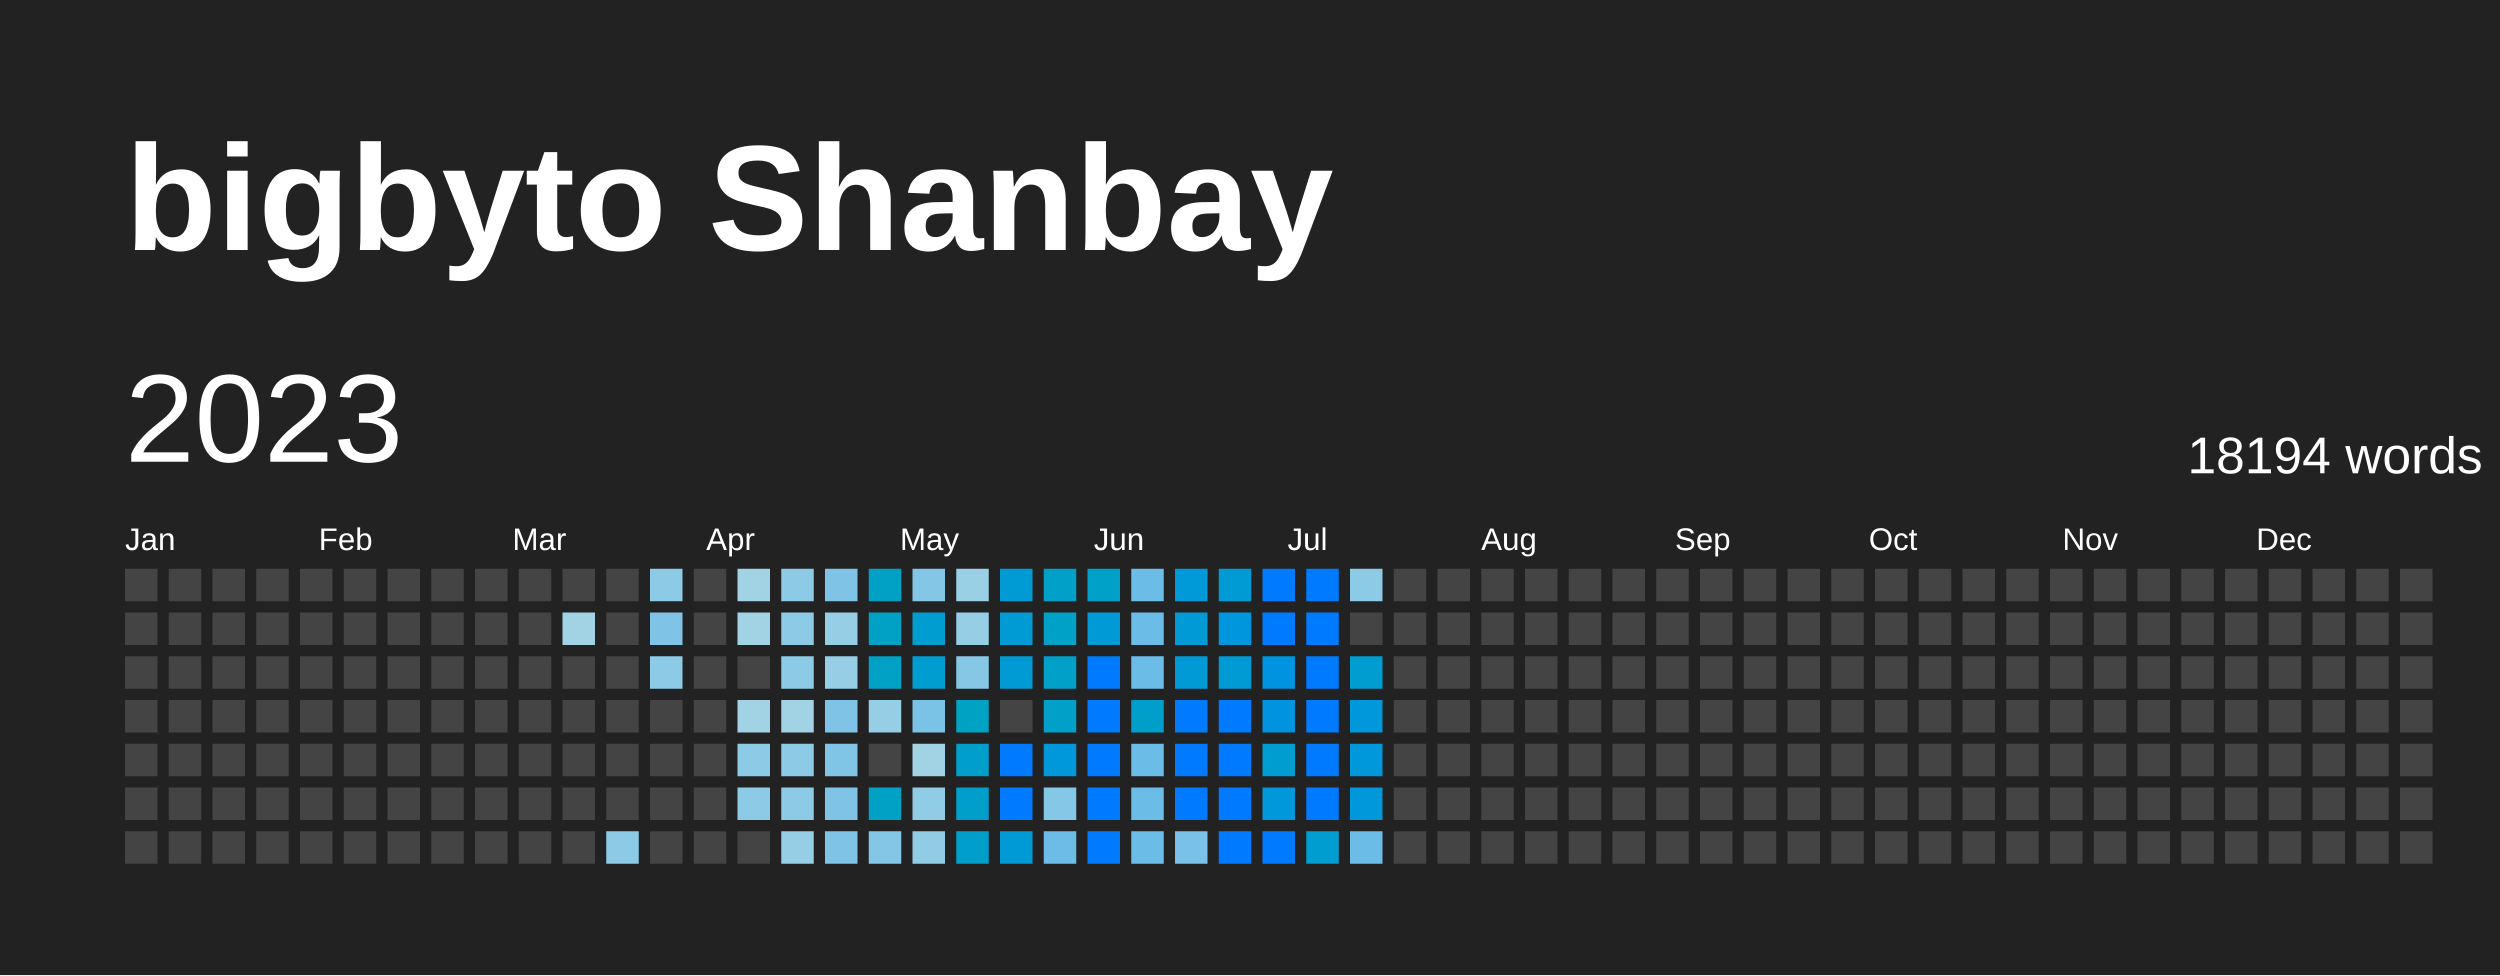
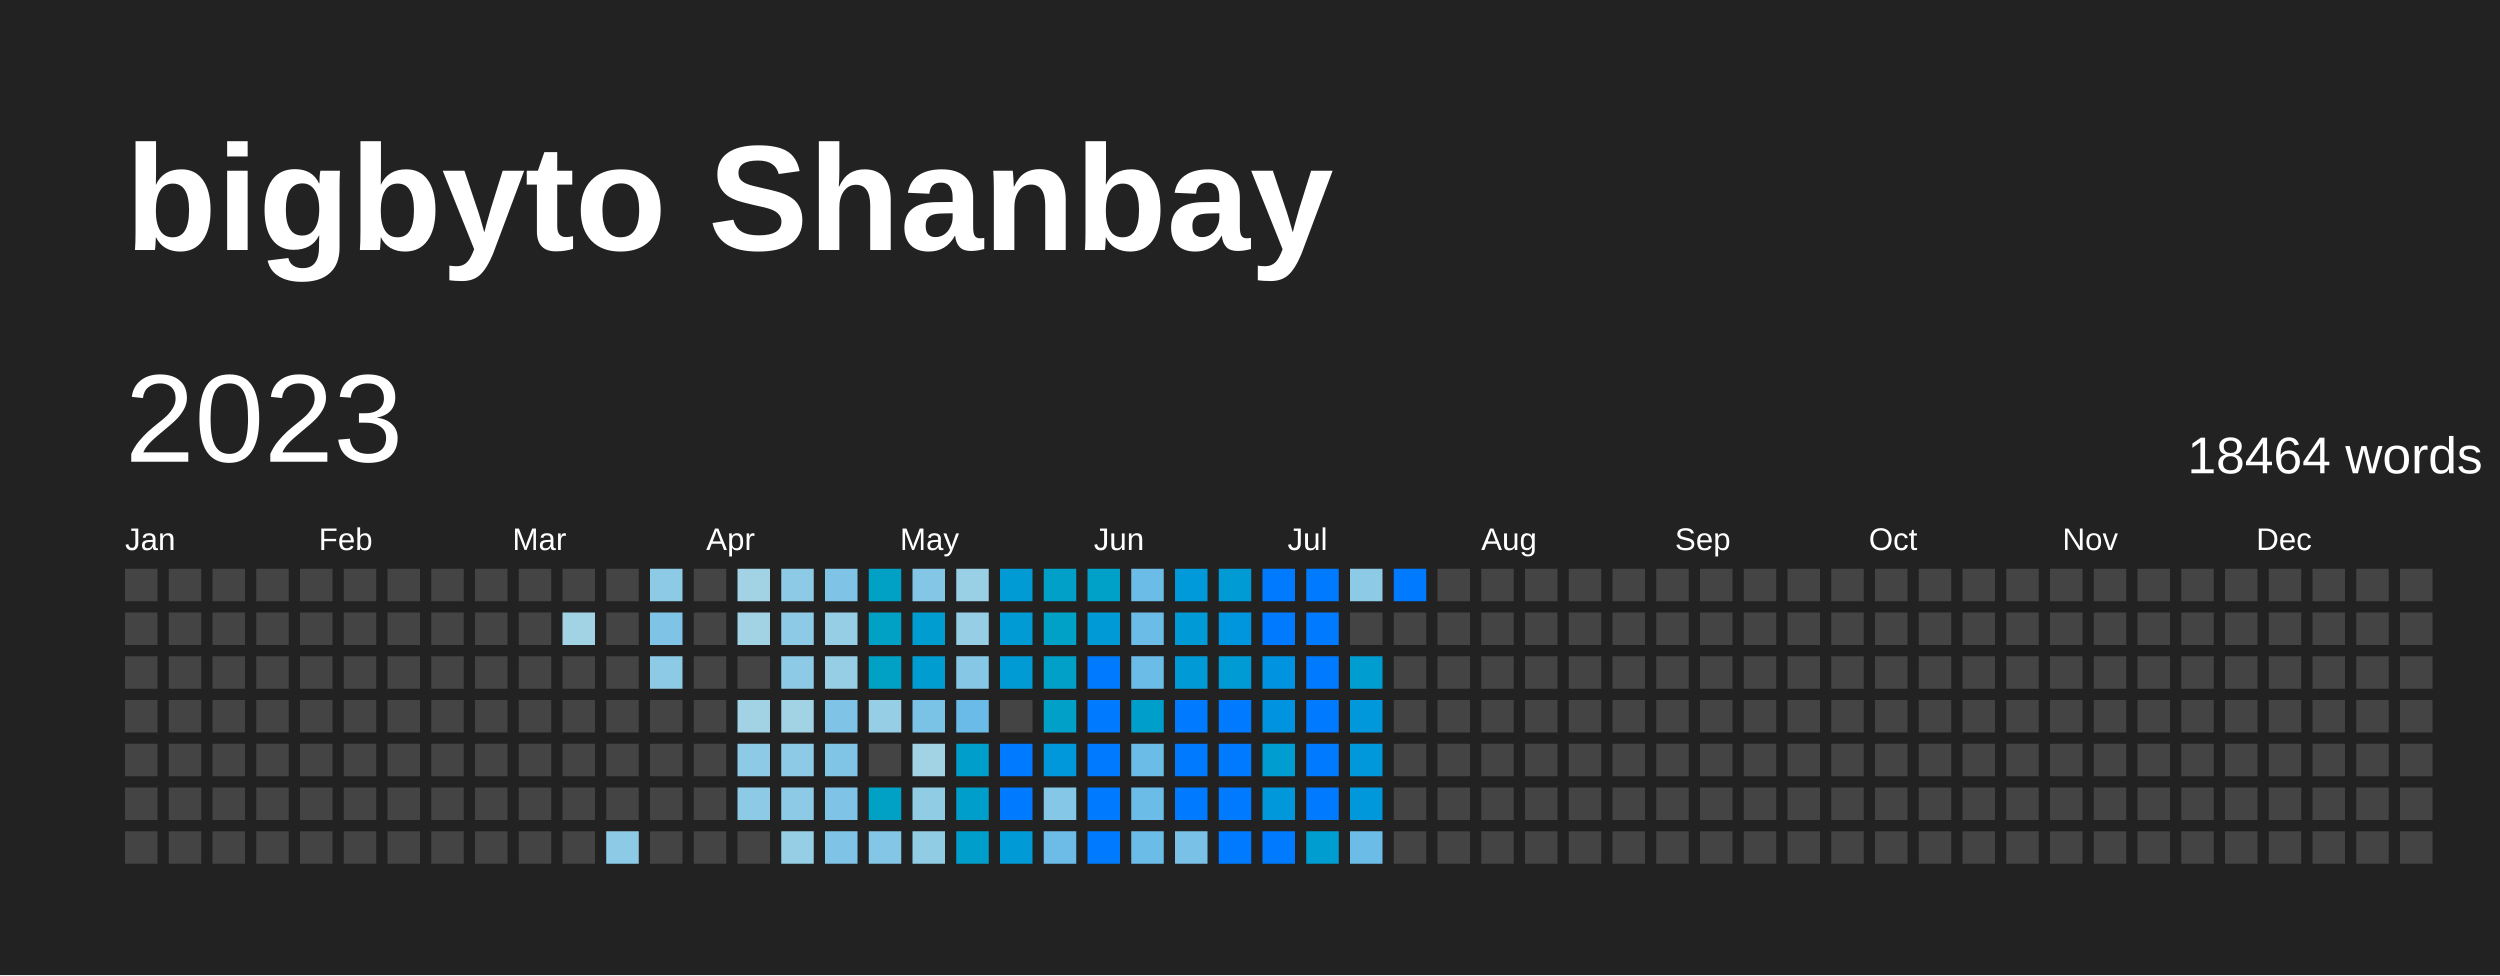
<svg xmlns="http://www.w3.org/2000/svg" baseProfile="full" height="78mm" version="1.1" viewBox="0,0,200,78" width="200mm">
  <defs />
  <rect fill="#222222" height="78" width="200" x="0" y="0" />
  <text fill="#FFFFFF" style="font-size:12px; font-family:Arial; font-weight:bold;" x="10" y="20">bigbyto Shanbay</text>
  <text dominant-baseline="hanging" fill="#FFFFFF" style="font-size:10.0px; font-family:Arial;" x="10" y="30">2023</text>
-   <text dominant-baseline="hanging" fill="#FFFFFF" style="font-size:4.125px; font-family:Arial;" x="175" y="35">18194 words</text>
+   <text dominant-baseline="hanging" fill="#FFFFFF" style="font-size:4.125px; font-family:Arial;" x="175" y="35">18464 words</text>
  <text fill="#FFFFFF" style="font-size:2.5px; font-family:Arial" x="10.0" y="44">Jan</text>
  <text fill="#FFFFFF" style="font-size:2.5px; font-family:Arial" x="25.5" y="44">Feb</text>
  <text fill="#FFFFFF" style="font-size:2.5px; font-family:Arial" x="41.0" y="44">Mar</text>
  <text fill="#FFFFFF" style="font-size:2.5px; font-family:Arial" x="56.5" y="44">Apr</text>
  <text fill="#FFFFFF" style="font-size:2.5px; font-family:Arial" x="72.0" y="44">May</text>
  <text fill="#FFFFFF" style="font-size:2.5px; font-family:Arial" x="87.5" y="44">Jun</text>
  <text fill="#FFFFFF" style="font-size:2.5px; font-family:Arial" x="103.0" y="44">Jul</text>
  <text fill="#FFFFFF" style="font-size:2.5px; font-family:Arial" x="118.5" y="44">Aug</text>
  <text fill="#FFFFFF" style="font-size:2.5px; font-family:Arial" x="134.0" y="44">Sep</text>
  <text fill="#FFFFFF" style="font-size:2.5px; font-family:Arial" x="149.5" y="44">Oct</text>
  <text fill="#FFFFFF" style="font-size:2.5px; font-family:Arial" x="165.0" y="44">Nov</text>
  <text fill="#FFFFFF" style="font-size:2.5px; font-family:Arial" x="180.5" y="44">Dec</text>
  <rect fill="#444444" height="2.6" width="2.6" x="10.0" y="45.5" />
  <rect fill="#444444" height="2.6" width="2.6" x="10.0" y="49.0" />
  <rect fill="#444444" height="2.6" width="2.6" x="10.0" y="52.5" />
  <rect fill="#444444" height="2.6" width="2.6" x="10.0" y="56.0" />
  <rect fill="#444444" height="2.6" width="2.6" x="10.0" y="59.5" />
  <rect fill="#444444" height="2.6" width="2.6" x="10.0" y="63.0" />
  <rect fill="#444444" height="2.6" width="2.6" x="10.0" y="66.5" />
  <rect fill="#444444" height="2.6" width="2.6" x="13.5" y="45.5" />
  <rect fill="#444444" height="2.6" width="2.6" x="13.5" y="49.0" />
  <rect fill="#444444" height="2.6" width="2.6" x="13.5" y="52.5" />
  <rect fill="#444444" height="2.6" width="2.6" x="13.5" y="56.0" />
  <rect fill="#444444" height="2.6" width="2.6" x="13.5" y="59.5" />
  <rect fill="#444444" height="2.6" width="2.6" x="13.5" y="63.0" />
  <rect fill="#444444" height="2.6" width="2.6" x="13.5" y="66.5" />
  <rect fill="#444444" height="2.6" width="2.6" x="17.0" y="45.5" />
  <rect fill="#444444" height="2.6" width="2.6" x="17.0" y="49.0" />
  <rect fill="#444444" height="2.6" width="2.6" x="17.0" y="52.5" />
  <rect fill="#444444" height="2.6" width="2.6" x="17.0" y="56.0" />
  <rect fill="#444444" height="2.6" width="2.6" x="17.0" y="59.5" />
  <rect fill="#444444" height="2.6" width="2.6" x="17.0" y="63.0" />
  <rect fill="#444444" height="2.6" width="2.6" x="17.0" y="66.5" />
  <rect fill="#444444" height="2.6" width="2.6" x="20.5" y="45.5" />
  <rect fill="#444444" height="2.6" width="2.6" x="20.5" y="49.0" />
  <rect fill="#444444" height="2.6" width="2.6" x="20.5" y="52.5" />
  <rect fill="#444444" height="2.6" width="2.6" x="20.5" y="56.0" />
  <rect fill="#444444" height="2.6" width="2.6" x="20.5" y="59.5" />
  <rect fill="#444444" height="2.6" width="2.6" x="20.5" y="63.0" />
  <rect fill="#444444" height="2.6" width="2.6" x="20.5" y="66.5" />
  <rect fill="#444444" height="2.6" width="2.6" x="24.0" y="45.5" />
  <rect fill="#444444" height="2.6" width="2.6" x="24.0" y="49.0" />
  <rect fill="#444444" height="2.6" width="2.6" x="24.0" y="52.5" />
  <rect fill="#444444" height="2.6" width="2.6" x="24.0" y="56.0" />
  <rect fill="#444444" height="2.6" width="2.6" x="24.0" y="59.5" />
  <rect fill="#444444" height="2.6" width="2.6" x="24.0" y="63.0" />
  <rect fill="#444444" height="2.6" width="2.6" x="24.0" y="66.5" />
  <rect fill="#444444" height="2.6" width="2.6" x="27.5" y="45.5" />
  <rect fill="#444444" height="2.6" width="2.6" x="27.5" y="49.0" />
  <rect fill="#444444" height="2.6" width="2.6" x="27.5" y="52.5" />
  <rect fill="#444444" height="2.6" width="2.6" x="27.5" y="56.0" />
  <rect fill="#444444" height="2.6" width="2.6" x="27.5" y="59.5" />
  <rect fill="#444444" height="2.6" width="2.6" x="27.5" y="63.0" />
  <rect fill="#444444" height="2.6" width="2.6" x="27.5" y="66.5" />
  <rect fill="#444444" height="2.6" width="2.6" x="31.0" y="45.5" />
  <rect fill="#444444" height="2.6" width="2.6" x="31.0" y="49.0" />
  <rect fill="#444444" height="2.6" width="2.6" x="31.0" y="52.5" />
  <rect fill="#444444" height="2.6" width="2.6" x="31.0" y="56.0" />
  <rect fill="#444444" height="2.6" width="2.6" x="31.0" y="59.5" />
  <rect fill="#444444" height="2.6" width="2.6" x="31.0" y="63.0" />
  <rect fill="#444444" height="2.6" width="2.6" x="31.0" y="66.5" />
  <rect fill="#444444" height="2.6" width="2.6" x="34.5" y="45.5" />
  <rect fill="#444444" height="2.6" width="2.6" x="34.5" y="49.0" />
  <rect fill="#444444" height="2.6" width="2.6" x="34.5" y="52.5" />
  <rect fill="#444444" height="2.6" width="2.6" x="34.5" y="56.0" />
  <rect fill="#444444" height="2.6" width="2.6" x="34.5" y="59.5" />
  <rect fill="#444444" height="2.6" width="2.6" x="34.5" y="63.0" />
  <rect fill="#444444" height="2.6" width="2.6" x="34.5" y="66.5" />
  <rect fill="#444444" height="2.6" width="2.6" x="38.0" y="45.5" />
  <rect fill="#444444" height="2.6" width="2.6" x="38.0" y="49.0" />
  <rect fill="#444444" height="2.6" width="2.6" x="38.0" y="52.5" />
  <rect fill="#444444" height="2.6" width="2.6" x="38.0" y="56.0" />
  <rect fill="#444444" height="2.6" width="2.6" x="38.0" y="59.5" />
  <rect fill="#444444" height="2.6" width="2.6" x="38.0" y="63.0" />
  <rect fill="#444444" height="2.6" width="2.6" x="38.0" y="66.5" />
  <rect fill="#444444" height="2.6" width="2.6" x="41.5" y="45.5" />
  <rect fill="#444444" height="2.6" width="2.6" x="41.5" y="49.0" />
  <rect fill="#444444" height="2.6" width="2.6" x="41.5" y="52.5" />
  <rect fill="#444444" height="2.6" width="2.6" x="41.5" y="56.0" />
  <rect fill="#444444" height="2.6" width="2.6" x="41.5" y="59.5" />
  <rect fill="#444444" height="2.6" width="2.6" x="41.5" y="63.0" />
  <rect fill="#444444" height="2.6" width="2.6" x="41.5" y="66.5" />
  <rect fill="#444444" height="2.6" width="2.6" x="45.0" y="45.5" />
  <rect fill="#a2d3e5" height="2.6" width="2.6" x="45.0" y="49.0" />
  <rect fill="#444444" height="2.6" width="2.6" x="45.0" y="52.5" />
  <rect fill="#444444" height="2.6" width="2.6" x="45.0" y="56.0" />
  <rect fill="#444444" height="2.6" width="2.6" x="45.0" y="59.5" />
  <rect fill="#444444" height="2.6" width="2.6" x="45.0" y="63.0" />
  <rect fill="#444444" height="2.6" width="2.6" x="45.0" y="66.5" />
  <rect fill="#444444" height="2.6" width="2.6" x="48.5" y="45.5" />
  <rect fill="#444444" height="2.6" width="2.6" x="48.5" y="49.0" />
  <rect fill="#444444" height="2.6" width="2.6" x="48.5" y="52.5" />
  <rect fill="#444444" height="2.6" width="2.6" x="48.5" y="56.0" />
  <rect fill="#444444" height="2.6" width="2.6" x="48.5" y="59.5" />
  <rect fill="#444444" height="2.6" width="2.6" x="48.5" y="63.0" />
  <rect fill="#8dcae6" height="2.6" width="2.6" x="48.5" y="66.5" />
  <rect fill="#8dcae6" height="2.6" width="2.6" x="52.0" y="45.5" />
  <rect fill="#7fc4e6" height="2.6" width="2.6" x="52.0" y="49.0" />
  <rect fill="#8dcae6" height="2.6" width="2.6" x="52.0" y="52.5" />
  <rect fill="#444444" height="2.6" width="2.6" x="52.0" y="56.0" />
  <rect fill="#444444" height="2.6" width="2.6" x="52.0" y="59.5" />
  <rect fill="#444444" height="2.6" width="2.6" x="52.0" y="63.0" />
  <rect fill="#444444" height="2.6" width="2.6" x="52.0" y="66.5" />
  <rect fill="#444444" height="2.6" width="2.6" x="55.5" y="45.5" />
  <rect fill="#444444" height="2.6" width="2.6" x="55.5" y="49.0" />
  <rect fill="#444444" height="2.6" width="2.6" x="55.5" y="52.5" />
  <rect fill="#444444" height="2.6" width="2.6" x="55.5" y="56.0" />
  <rect fill="#444444" height="2.6" width="2.6" x="55.5" y="59.5" />
  <rect fill="#444444" height="2.6" width="2.6" x="55.5" y="63.0" />
  <rect fill="#444444" height="2.6" width="2.6" x="55.5" y="66.5" />
  <rect fill="#a2d3e5" height="2.6" width="2.6" x="59.0" y="45.5" />
  <rect fill="#a2d3e5" height="2.6" width="2.6" x="59.0" y="49.0" />
  <rect fill="#444444" height="2.6" width="2.6" x="59.0" y="52.5" />
  <rect fill="#a2d3e5" height="2.6" width="2.6" x="59.0" y="56.0" />
  <rect fill="#8dcae6" height="2.6" width="2.6" x="59.0" y="59.5" />
  <rect fill="#8dcae6" height="2.6" width="2.6" x="59.0" y="63.0" />
  <rect fill="#444444" height="2.6" width="2.6" x="59.0" y="66.5" />
  <rect fill="#8dcae6" height="2.6" width="2.6" x="62.5" y="45.5" />
  <rect fill="#8dcae6" height="2.6" width="2.6" x="62.5" y="49.0" />
  <rect fill="#8dcae6" height="2.6" width="2.6" x="62.5" y="52.5" />
  <rect fill="#a2d3e5" height="2.6" width="2.6" x="62.5" y="56.0" />
  <rect fill="#8dcae6" height="2.6" width="2.6" x="62.5" y="59.5" />
  <rect fill="#8dcae6" height="2.6" width="2.6" x="62.5" y="63.0" />
  <rect fill="#95cee5" height="2.6" width="2.6" x="62.5" y="66.5" />
  <rect fill="#7fc4e6" height="2.6" width="2.6" x="66.0" y="45.5" />
  <rect fill="#95cee5" height="2.6" width="2.6" x="66.0" y="49.0" />
  <rect fill="#95cee5" height="2.6" width="2.6" x="66.0" y="52.5" />
  <rect fill="#7fc4e6" height="2.6" width="2.6" x="66.0" y="56.0" />
  <rect fill="#80c5e6" height="2.6" width="2.6" x="66.0" y="59.5" />
  <rect fill="#7fc4e6" height="2.6" width="2.6" x="66.0" y="63.0" />
  <rect fill="#7fc4e6" height="2.6" width="2.6" x="66.0" y="66.5" />
  <rect fill="#00a1c5" height="2.6" width="2.6" x="69.5" y="45.5" />
  <rect fill="#00a1c5" height="2.6" width="2.6" x="69.5" y="49.0" />
  <rect fill="#00a1c5" height="2.6" width="2.6" x="69.5" y="52.5" />
  <rect fill="#95cee5" height="2.6" width="2.6" x="69.5" y="56.0" />
  <rect fill="#444444" height="2.6" width="2.6" x="69.5" y="59.5" />
  <rect fill="#00a1c5" height="2.6" width="2.6" x="69.5" y="63.0" />
  <rect fill="#84c6e6" height="2.6" width="2.6" x="69.5" y="66.5" />
  <rect fill="#84c6e6" height="2.6" width="2.6" x="73.0" y="45.5" />
  <rect fill="#009dd1" height="2.6" width="2.6" x="73.0" y="49.0" />
  <rect fill="#009dd1" height="2.6" width="2.6" x="73.0" y="52.5" />
  <rect fill="#7bc2e7" height="2.6" width="2.6" x="73.0" y="56.0" />
  <rect fill="#a2d3e5" height="2.6" width="2.6" x="73.0" y="59.5" />
  <rect fill="#91cce5" height="2.6" width="2.6" x="73.0" y="63.0" />
  <rect fill="#91cce5" height="2.6" width="2.6" x="73.0" y="66.5" />
  <rect fill="#99d0e5" height="2.6" width="2.6" x="76.5" y="45.5" />
  <rect fill="#95cee5" height="2.6" width="2.6" x="76.5" y="49.0" />
  <rect fill="#86c7e6" height="2.6" width="2.6" x="76.5" y="52.5" />
-   <rect fill="#00a2c3" height="2.6" width="2.6" x="76.5" y="56.0" />
+   <rect fill="#6bbbe8" height="2.6" width="2.6" x="76.5" y="56.0" />
  <rect fill="#009fcb" height="2.6" width="2.6" x="76.5" y="59.5" />
  <rect fill="#009fcb" height="2.6" width="2.6" x="76.5" y="63.0" />
  <rect fill="#009fcb" height="2.6" width="2.6" x="76.5" y="66.5" />
  <rect fill="#009bd4" height="2.6" width="2.6" x="80.0" y="45.5" />
  <rect fill="#009bd4" height="2.6" width="2.6" x="80.0" y="49.0" />
  <rect fill="#009bd4" height="2.6" width="2.6" x="80.0" y="52.5" />
  <rect fill="#444444" height="2.6" width="2.6" x="80.0" y="56.0" />
  <rect fill="#007BFF" height="2.6" width="2.6" x="80.0" y="59.5" />
  <rect fill="#007BFF" height="2.6" width="2.6" x="80.0" y="63.0" />
  <rect fill="#009ad7" height="2.6" width="2.6" x="80.0" y="66.5" />
  <rect fill="#00a0c8" height="2.6" width="2.6" x="83.5" y="45.5" />
  <rect fill="#00a1c6" height="2.6" width="2.6" x="83.5" y="49.0" />
  <rect fill="#00a0c8" height="2.6" width="2.6" x="83.5" y="52.5" />
  <rect fill="#00a0c8" height="2.6" width="2.6" x="83.5" y="56.0" />
  <rect fill="#0098da" height="2.6" width="2.6" x="83.5" y="59.5" />
  <rect fill="#85c7e6" height="2.6" width="2.6" x="83.5" y="63.0" />
  <rect fill="#6dbce8" height="2.6" width="2.6" x="83.5" y="66.5" />
  <rect fill="#00a1c8" height="2.6" width="2.6" x="87.0" y="45.5" />
  <rect fill="#009ad7" height="2.6" width="2.6" x="87.0" y="49.0" />
  <rect fill="#007BFF" height="2.6" width="2.6" x="87.0" y="52.5" />
  <rect fill="#007BFF" height="2.6" width="2.6" x="87.0" y="56.0" />
  <rect fill="#007BFF" height="2.6" width="2.6" x="87.0" y="59.5" />
  <rect fill="#007BFF" height="2.6" width="2.6" x="87.0" y="63.0" />
  <rect fill="#007BFF" height="2.6" width="2.6" x="87.0" y="66.5" />
  <rect fill="#6cbce8" height="2.6" width="2.6" x="90.5" y="45.5" />
  <rect fill="#6cbce8" height="2.6" width="2.6" x="90.5" y="49.0" />
  <rect fill="#6cbce8" height="2.6" width="2.6" x="90.5" y="52.5" />
  <rect fill="#009fcb" height="2.6" width="2.6" x="90.5" y="56.0" />
  <rect fill="#6cbce8" height="2.6" width="2.6" x="90.5" y="59.5" />
  <rect fill="#6cbce8" height="2.6" width="2.6" x="90.5" y="63.0" />
  <rect fill="#6cbce8" height="2.6" width="2.6" x="90.5" y="66.5" />
  <rect fill="#0099d9" height="2.6" width="2.6" x="94.0" y="45.5" />
  <rect fill="#009ad7" height="2.6" width="2.6" x="94.0" y="49.0" />
  <rect fill="#009ad7" height="2.6" width="2.6" x="94.0" y="52.5" />
  <rect fill="#007BFF" height="2.6" width="2.6" x="94.0" y="56.0" />
  <rect fill="#007BFF" height="2.6" width="2.6" x="94.0" y="59.5" />
  <rect fill="#007BFF" height="2.6" width="2.6" x="94.0" y="63.0" />
  <rect fill="#79c1e7" height="2.6" width="2.6" x="94.0" y="66.5" />
  <rect fill="#009bd5" height="2.6" width="2.6" x="97.5" y="45.5" />
  <rect fill="#0096dd" height="2.6" width="2.6" x="97.5" y="49.0" />
  <rect fill="#009bd4" height="2.6" width="2.6" x="97.5" y="52.5" />
  <rect fill="#007BFF" height="2.6" width="2.6" x="97.5" y="56.0" />
  <rect fill="#007BFF" height="2.6" width="2.6" x="97.5" y="59.5" />
  <rect fill="#007BFF" height="2.6" width="2.6" x="97.5" y="63.0" />
  <rect fill="#007BFF" height="2.6" width="2.6" x="97.5" y="66.5" />
  <rect fill="#007BFF" height="2.6" width="2.6" x="101.0" y="45.5" />
  <rect fill="#007BFF" height="2.6" width="2.6" x="101.0" y="49.0" />
  <rect fill="#0094e0" height="2.6" width="2.6" x="101.0" y="52.5" />
  <rect fill="#0094e0" height="2.6" width="2.6" x="101.0" y="56.0" />
  <rect fill="#009dd1" height="2.6" width="2.6" x="101.0" y="59.5" />
  <rect fill="#0098da" height="2.6" width="2.6" x="101.0" y="63.0" />
  <rect fill="#007BFF" height="2.6" width="2.6" x="101.0" y="66.5" />
  <rect fill="#007BFF" height="2.6" width="2.6" x="104.5" y="45.5" />
  <rect fill="#007BFF" height="2.6" width="2.6" x="104.5" y="49.0" />
  <rect fill="#007BFF" height="2.6" width="2.6" x="104.5" y="52.5" />
  <rect fill="#007BFF" height="2.6" width="2.6" x="104.5" y="56.0" />
  <rect fill="#007BFF" height="2.6" width="2.6" x="104.5" y="59.5" />
  <rect fill="#007BFF" height="2.6" width="2.6" x="104.5" y="63.0" />
  <rect fill="#009dd1" height="2.6" width="2.6" x="104.5" y="66.5" />
  <rect fill="#8ccae6" height="2.6" width="2.6" x="108.0" y="45.5" />
  <rect fill="#444444" height="2.6" width="2.6" x="108.0" y="49.0" />
  <rect fill="#009dd1" height="2.6" width="2.6" x="108.0" y="52.5" />
  <rect fill="#0098da" height="2.6" width="2.6" x="108.0" y="56.0" />
  <rect fill="#0098db" height="2.6" width="2.6" x="108.0" y="59.5" />
  <rect fill="#0098da" height="2.6" width="2.6" x="108.0" y="63.0" />
  <rect fill="#6cbce8" height="2.6" width="2.6" x="108.0" y="66.5" />
-   <rect fill="#444444" height="2.6" width="2.6" x="111.5" y="45.5" />
+   <rect fill="#007BFF" height="2.6" width="2.6" x="111.5" y="45.5" />
  <rect fill="#444444" height="2.6" width="2.6" x="111.5" y="49.0" />
  <rect fill="#444444" height="2.6" width="2.6" x="111.5" y="52.5" />
  <rect fill="#444444" height="2.6" width="2.6" x="111.5" y="56.0" />
  <rect fill="#444444" height="2.6" width="2.6" x="111.5" y="59.5" />
  <rect fill="#444444" height="2.6" width="2.6" x="111.5" y="63.0" />
  <rect fill="#444444" height="2.6" width="2.6" x="111.5" y="66.5" />
  <rect fill="#444444" height="2.6" width="2.6" x="115.0" y="45.5" />
  <rect fill="#444444" height="2.6" width="2.6" x="115.0" y="49.0" />
  <rect fill="#444444" height="2.6" width="2.6" x="115.0" y="52.5" />
  <rect fill="#444444" height="2.6" width="2.6" x="115.0" y="56.0" />
  <rect fill="#444444" height="2.6" width="2.6" x="115.0" y="59.5" />
  <rect fill="#444444" height="2.6" width="2.6" x="115.0" y="63.0" />
  <rect fill="#444444" height="2.6" width="2.6" x="115.0" y="66.5" />
  <rect fill="#444444" height="2.6" width="2.6" x="118.5" y="45.5" />
  <rect fill="#444444" height="2.6" width="2.6" x="118.5" y="49.0" />
  <rect fill="#444444" height="2.6" width="2.6" x="118.5" y="52.5" />
  <rect fill="#444444" height="2.6" width="2.6" x="118.5" y="56.0" />
  <rect fill="#444444" height="2.6" width="2.6" x="118.5" y="59.5" />
  <rect fill="#444444" height="2.6" width="2.6" x="118.5" y="63.0" />
  <rect fill="#444444" height="2.6" width="2.6" x="118.5" y="66.5" />
  <rect fill="#444444" height="2.6" width="2.6" x="122.0" y="45.5" />
  <rect fill="#444444" height="2.6" width="2.6" x="122.0" y="49.0" />
  <rect fill="#444444" height="2.6" width="2.6" x="122.0" y="52.5" />
  <rect fill="#444444" height="2.6" width="2.6" x="122.0" y="56.0" />
  <rect fill="#444444" height="2.6" width="2.6" x="122.0" y="59.5" />
  <rect fill="#444444" height="2.6" width="2.6" x="122.0" y="63.0" />
  <rect fill="#444444" height="2.6" width="2.6" x="122.0" y="66.5" />
  <rect fill="#444444" height="2.6" width="2.6" x="125.5" y="45.5" />
  <rect fill="#444444" height="2.6" width="2.6" x="125.5" y="49.0" />
  <rect fill="#444444" height="2.6" width="2.6" x="125.5" y="52.5" />
  <rect fill="#444444" height="2.6" width="2.6" x="125.5" y="56.0" />
  <rect fill="#444444" height="2.6" width="2.6" x="125.5" y="59.5" />
  <rect fill="#444444" height="2.6" width="2.6" x="125.5" y="63.0" />
  <rect fill="#444444" height="2.6" width="2.6" x="125.5" y="66.5" />
  <rect fill="#444444" height="2.6" width="2.6" x="129.0" y="45.5" />
  <rect fill="#444444" height="2.6" width="2.6" x="129.0" y="49.0" />
  <rect fill="#444444" height="2.6" width="2.6" x="129.0" y="52.5" />
  <rect fill="#444444" height="2.6" width="2.6" x="129.0" y="56.0" />
  <rect fill="#444444" height="2.6" width="2.6" x="129.0" y="59.5" />
  <rect fill="#444444" height="2.6" width="2.6" x="129.0" y="63.0" />
  <rect fill="#444444" height="2.6" width="2.6" x="129.0" y="66.5" />
  <rect fill="#444444" height="2.6" width="2.6" x="132.5" y="45.5" />
  <rect fill="#444444" height="2.6" width="2.6" x="132.5" y="49.0" />
  <rect fill="#444444" height="2.6" width="2.6" x="132.5" y="52.5" />
  <rect fill="#444444" height="2.6" width="2.6" x="132.5" y="56.0" />
  <rect fill="#444444" height="2.6" width="2.6" x="132.5" y="59.5" />
  <rect fill="#444444" height="2.6" width="2.6" x="132.5" y="63.0" />
  <rect fill="#444444" height="2.6" width="2.6" x="132.5" y="66.5" />
  <rect fill="#444444" height="2.6" width="2.6" x="136.0" y="45.5" />
  <rect fill="#444444" height="2.6" width="2.6" x="136.0" y="49.0" />
  <rect fill="#444444" height="2.6" width="2.6" x="136.0" y="52.5" />
  <rect fill="#444444" height="2.6" width="2.6" x="136.0" y="56.0" />
  <rect fill="#444444" height="2.6" width="2.6" x="136.0" y="59.5" />
  <rect fill="#444444" height="2.6" width="2.6" x="136.0" y="63.0" />
  <rect fill="#444444" height="2.6" width="2.6" x="136.0" y="66.5" />
  <rect fill="#444444" height="2.6" width="2.6" x="139.5" y="45.5" />
  <rect fill="#444444" height="2.6" width="2.6" x="139.5" y="49.0" />
  <rect fill="#444444" height="2.6" width="2.6" x="139.5" y="52.5" />
  <rect fill="#444444" height="2.6" width="2.6" x="139.5" y="56.0" />
  <rect fill="#444444" height="2.6" width="2.6" x="139.5" y="59.5" />
  <rect fill="#444444" height="2.6" width="2.6" x="139.5" y="63.0" />
  <rect fill="#444444" height="2.6" width="2.6" x="139.5" y="66.5" />
  <rect fill="#444444" height="2.6" width="2.6" x="143.0" y="45.5" />
  <rect fill="#444444" height="2.6" width="2.6" x="143.0" y="49.0" />
  <rect fill="#444444" height="2.6" width="2.6" x="143.0" y="52.5" />
  <rect fill="#444444" height="2.6" width="2.6" x="143.0" y="56.0" />
  <rect fill="#444444" height="2.6" width="2.6" x="143.0" y="59.5" />
  <rect fill="#444444" height="2.6" width="2.6" x="143.0" y="63.0" />
  <rect fill="#444444" height="2.6" width="2.6" x="143.0" y="66.5" />
  <rect fill="#444444" height="2.6" width="2.6" x="146.5" y="45.5" />
  <rect fill="#444444" height="2.6" width="2.6" x="146.5" y="49.0" />
  <rect fill="#444444" height="2.6" width="2.6" x="146.5" y="52.5" />
  <rect fill="#444444" height="2.6" width="2.6" x="146.5" y="56.0" />
  <rect fill="#444444" height="2.6" width="2.6" x="146.5" y="59.5" />
  <rect fill="#444444" height="2.6" width="2.6" x="146.5" y="63.0" />
  <rect fill="#444444" height="2.6" width="2.6" x="146.5" y="66.5" />
  <rect fill="#444444" height="2.6" width="2.6" x="150.0" y="45.5" />
  <rect fill="#444444" height="2.6" width="2.6" x="150.0" y="49.0" />
  <rect fill="#444444" height="2.6" width="2.6" x="150.0" y="52.5" />
  <rect fill="#444444" height="2.6" width="2.6" x="150.0" y="56.0" />
  <rect fill="#444444" height="2.6" width="2.6" x="150.0" y="59.5" />
  <rect fill="#444444" height="2.6" width="2.6" x="150.0" y="63.0" />
  <rect fill="#444444" height="2.6" width="2.6" x="150.0" y="66.5" />
  <rect fill="#444444" height="2.6" width="2.6" x="153.5" y="45.5" />
  <rect fill="#444444" height="2.6" width="2.6" x="153.5" y="49.0" />
  <rect fill="#444444" height="2.6" width="2.6" x="153.5" y="52.5" />
  <rect fill="#444444" height="2.6" width="2.6" x="153.5" y="56.0" />
  <rect fill="#444444" height="2.6" width="2.6" x="153.5" y="59.5" />
  <rect fill="#444444" height="2.6" width="2.6" x="153.5" y="63.0" />
  <rect fill="#444444" height="2.6" width="2.6" x="153.5" y="66.5" />
  <rect fill="#444444" height="2.6" width="2.6" x="157.0" y="45.5" />
  <rect fill="#444444" height="2.6" width="2.6" x="157.0" y="49.0" />
  <rect fill="#444444" height="2.6" width="2.6" x="157.0" y="52.5" />
  <rect fill="#444444" height="2.6" width="2.6" x="157.0" y="56.0" />
  <rect fill="#444444" height="2.6" width="2.6" x="157.0" y="59.5" />
  <rect fill="#444444" height="2.6" width="2.6" x="157.0" y="63.0" />
  <rect fill="#444444" height="2.6" width="2.6" x="157.0" y="66.5" />
  <rect fill="#444444" height="2.6" width="2.6" x="160.5" y="45.5" />
  <rect fill="#444444" height="2.6" width="2.6" x="160.5" y="49.0" />
  <rect fill="#444444" height="2.6" width="2.6" x="160.5" y="52.5" />
  <rect fill="#444444" height="2.6" width="2.6" x="160.5" y="56.0" />
  <rect fill="#444444" height="2.6" width="2.6" x="160.5" y="59.5" />
  <rect fill="#444444" height="2.6" width="2.6" x="160.5" y="63.0" />
  <rect fill="#444444" height="2.6" width="2.6" x="160.5" y="66.5" />
  <rect fill="#444444" height="2.6" width="2.6" x="164.0" y="45.5" />
  <rect fill="#444444" height="2.6" width="2.6" x="164.0" y="49.0" />
  <rect fill="#444444" height="2.6" width="2.6" x="164.0" y="52.5" />
  <rect fill="#444444" height="2.6" width="2.6" x="164.0" y="56.0" />
  <rect fill="#444444" height="2.6" width="2.6" x="164.0" y="59.5" />
  <rect fill="#444444" height="2.6" width="2.6" x="164.0" y="63.0" />
  <rect fill="#444444" height="2.6" width="2.6" x="164.0" y="66.5" />
  <rect fill="#444444" height="2.6" width="2.6" x="167.5" y="45.5" />
  <rect fill="#444444" height="2.6" width="2.6" x="167.5" y="49.0" />
  <rect fill="#444444" height="2.6" width="2.6" x="167.5" y="52.5" />
  <rect fill="#444444" height="2.6" width="2.6" x="167.5" y="56.0" />
  <rect fill="#444444" height="2.6" width="2.6" x="167.5" y="59.5" />
  <rect fill="#444444" height="2.6" width="2.6" x="167.5" y="63.0" />
  <rect fill="#444444" height="2.6" width="2.6" x="167.5" y="66.5" />
  <rect fill="#444444" height="2.6" width="2.6" x="171.0" y="45.5" />
  <rect fill="#444444" height="2.6" width="2.6" x="171.0" y="49.0" />
  <rect fill="#444444" height="2.6" width="2.6" x="171.0" y="52.5" />
  <rect fill="#444444" height="2.6" width="2.6" x="171.0" y="56.0" />
  <rect fill="#444444" height="2.6" width="2.6" x="171.0" y="59.5" />
  <rect fill="#444444" height="2.6" width="2.6" x="171.0" y="63.0" />
  <rect fill="#444444" height="2.6" width="2.6" x="171.0" y="66.5" />
  <rect fill="#444444" height="2.6" width="2.6" x="174.5" y="45.5" />
  <rect fill="#444444" height="2.6" width="2.6" x="174.5" y="49.0" />
  <rect fill="#444444" height="2.6" width="2.6" x="174.5" y="52.5" />
  <rect fill="#444444" height="2.6" width="2.6" x="174.5" y="56.0" />
  <rect fill="#444444" height="2.6" width="2.6" x="174.5" y="59.5" />
  <rect fill="#444444" height="2.6" width="2.6" x="174.5" y="63.0" />
  <rect fill="#444444" height="2.6" width="2.6" x="174.5" y="66.5" />
  <rect fill="#444444" height="2.6" width="2.6" x="178.0" y="45.5" />
  <rect fill="#444444" height="2.6" width="2.6" x="178.0" y="49.0" />
  <rect fill="#444444" height="2.6" width="2.6" x="178.0" y="52.5" />
  <rect fill="#444444" height="2.6" width="2.6" x="178.0" y="56.0" />
  <rect fill="#444444" height="2.6" width="2.6" x="178.0" y="59.5" />
  <rect fill="#444444" height="2.6" width="2.6" x="178.0" y="63.0" />
  <rect fill="#444444" height="2.6" width="2.6" x="178.0" y="66.5" />
  <rect fill="#444444" height="2.6" width="2.6" x="181.5" y="45.5" />
  <rect fill="#444444" height="2.6" width="2.6" x="181.5" y="49.0" />
  <rect fill="#444444" height="2.6" width="2.6" x="181.5" y="52.5" />
  <rect fill="#444444" height="2.6" width="2.6" x="181.5" y="56.0" />
  <rect fill="#444444" height="2.6" width="2.6" x="181.5" y="59.5" />
  <rect fill="#444444" height="2.6" width="2.6" x="181.5" y="63.0" />
  <rect fill="#444444" height="2.6" width="2.6" x="181.5" y="66.5" />
  <rect fill="#444444" height="2.6" width="2.6" x="185.0" y="45.5" />
  <rect fill="#444444" height="2.6" width="2.6" x="185.0" y="49.0" />
  <rect fill="#444444" height="2.6" width="2.6" x="185.0" y="52.5" />
  <rect fill="#444444" height="2.6" width="2.6" x="185.0" y="56.0" />
  <rect fill="#444444" height="2.6" width="2.6" x="185.0" y="59.5" />
  <rect fill="#444444" height="2.6" width="2.6" x="185.0" y="63.0" />
  <rect fill="#444444" height="2.6" width="2.6" x="185.0" y="66.5" />
  <rect fill="#444444" height="2.6" width="2.6" x="188.5" y="45.5" />
  <rect fill="#444444" height="2.6" width="2.6" x="188.5" y="49.0" />
  <rect fill="#444444" height="2.6" width="2.6" x="188.5" y="52.5" />
  <rect fill="#444444" height="2.6" width="2.6" x="188.5" y="56.0" />
  <rect fill="#444444" height="2.6" width="2.6" x="188.5" y="59.5" />
  <rect fill="#444444" height="2.6" width="2.6" x="188.5" y="63.0" />
  <rect fill="#444444" height="2.6" width="2.6" x="188.5" y="66.5" />
  <rect fill="#444444" height="2.6" width="2.6" x="192.0" y="45.5" />
  <rect fill="#444444" height="2.6" width="2.6" x="192.0" y="49.0" />
  <rect fill="#444444" height="2.6" width="2.6" x="192.0" y="52.5" />
  <rect fill="#444444" height="2.6" width="2.6" x="192.0" y="56.0" />
  <rect fill="#444444" height="2.6" width="2.6" x="192.0" y="59.5" />
  <rect fill="#444444" height="2.6" width="2.6" x="192.0" y="63.0" />
  <rect fill="#444444" height="2.6" width="2.6" x="192.0" y="66.5" />
</svg>
